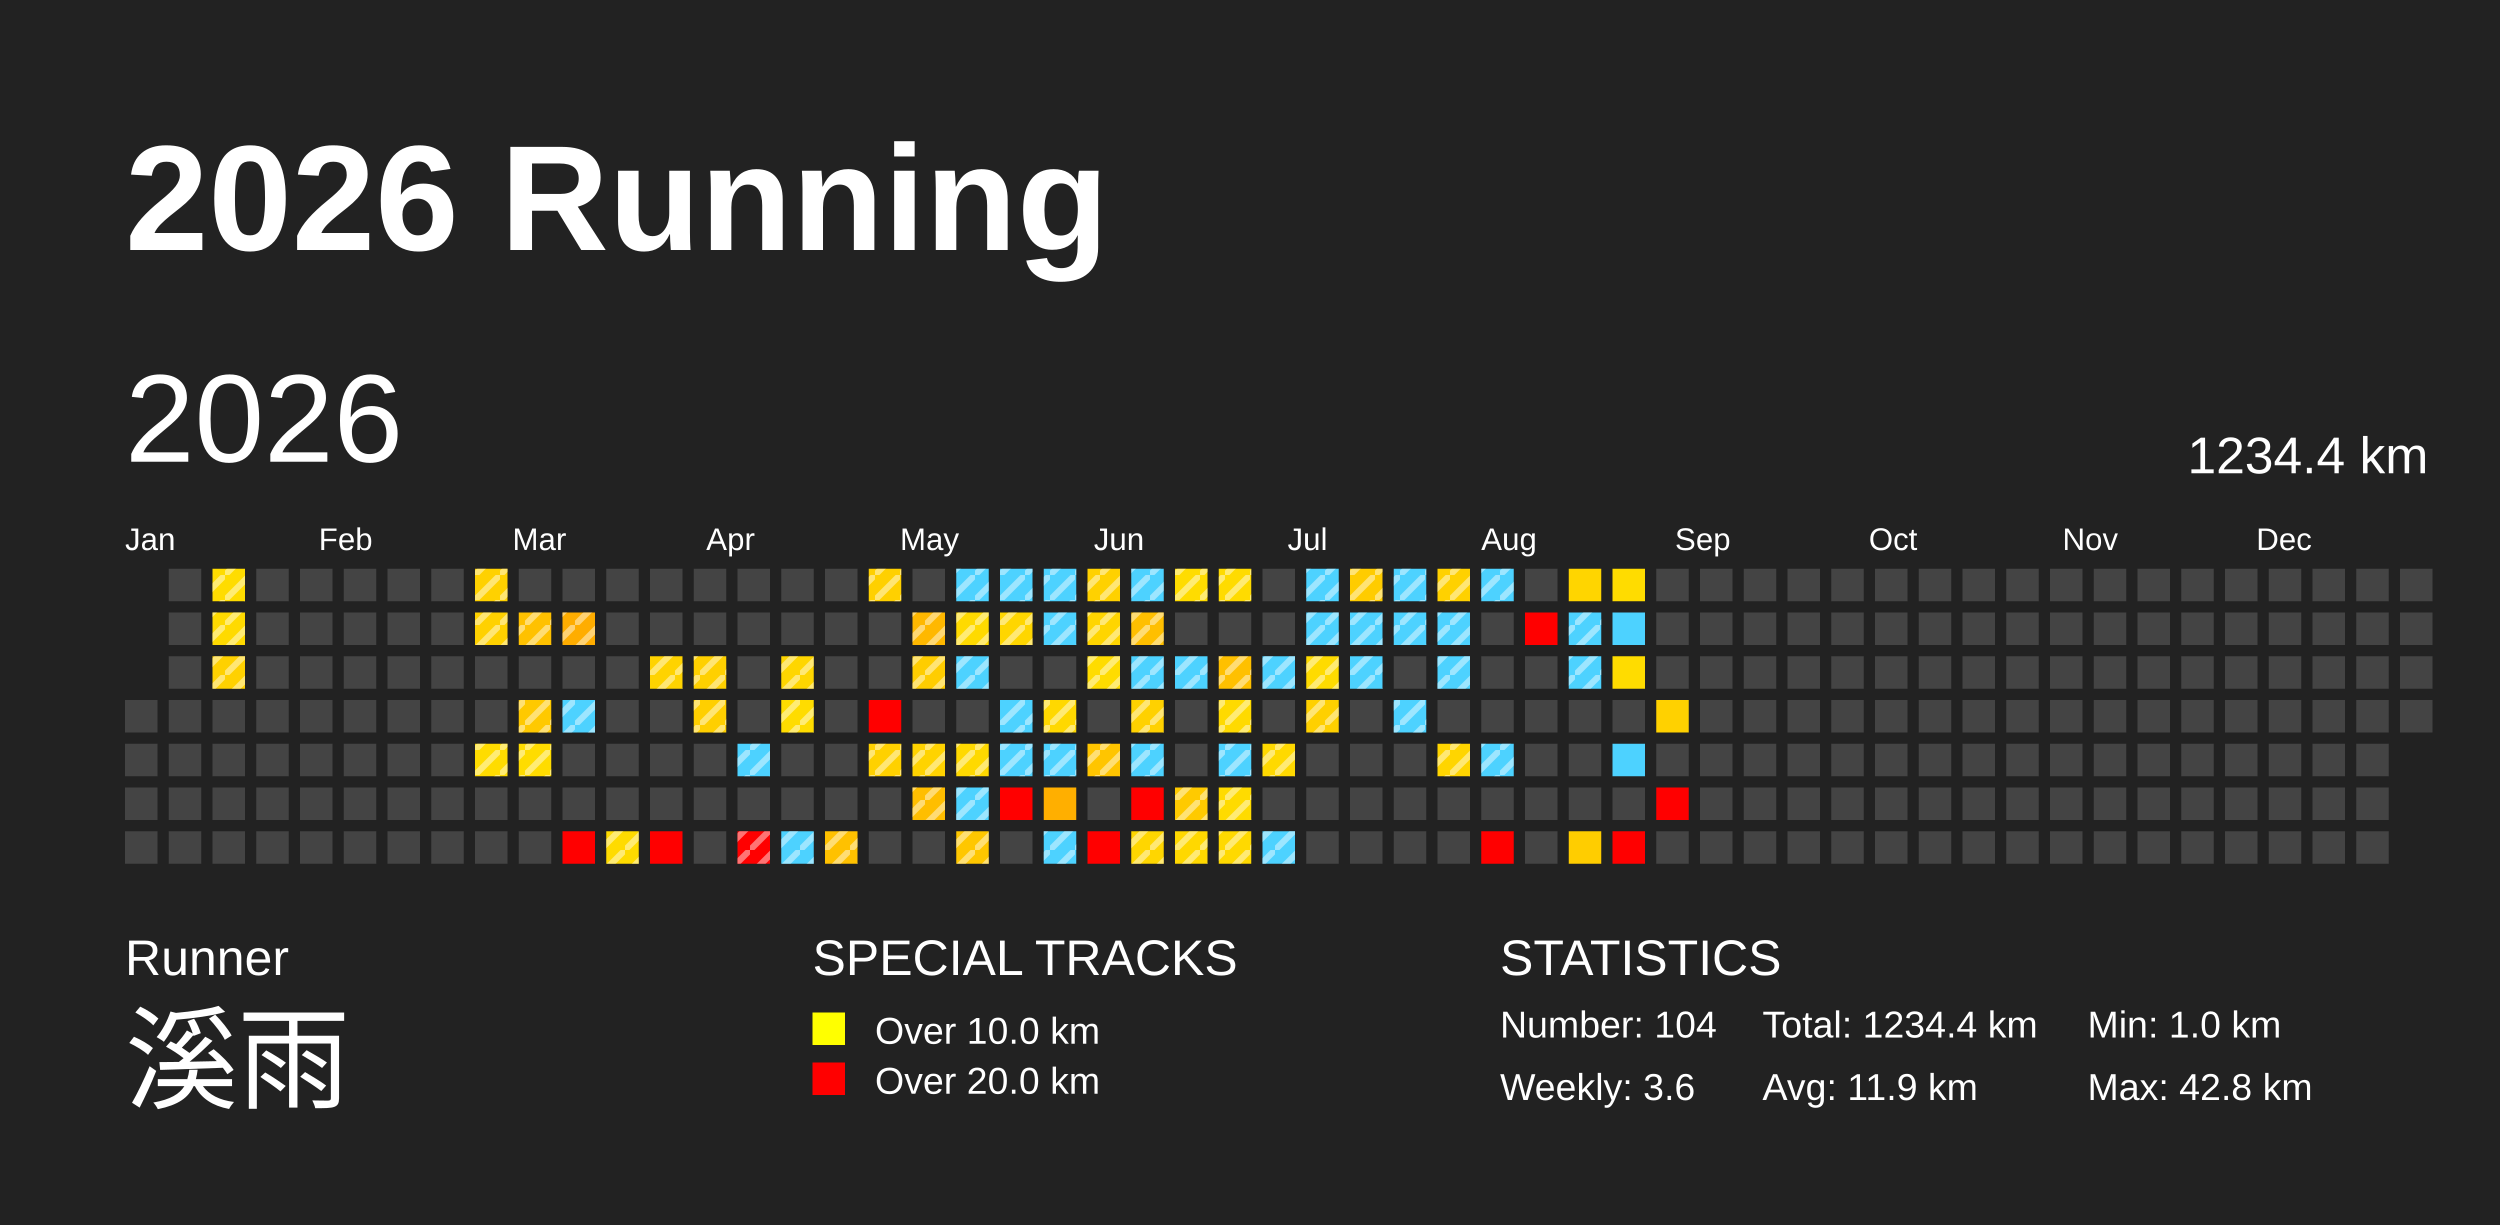
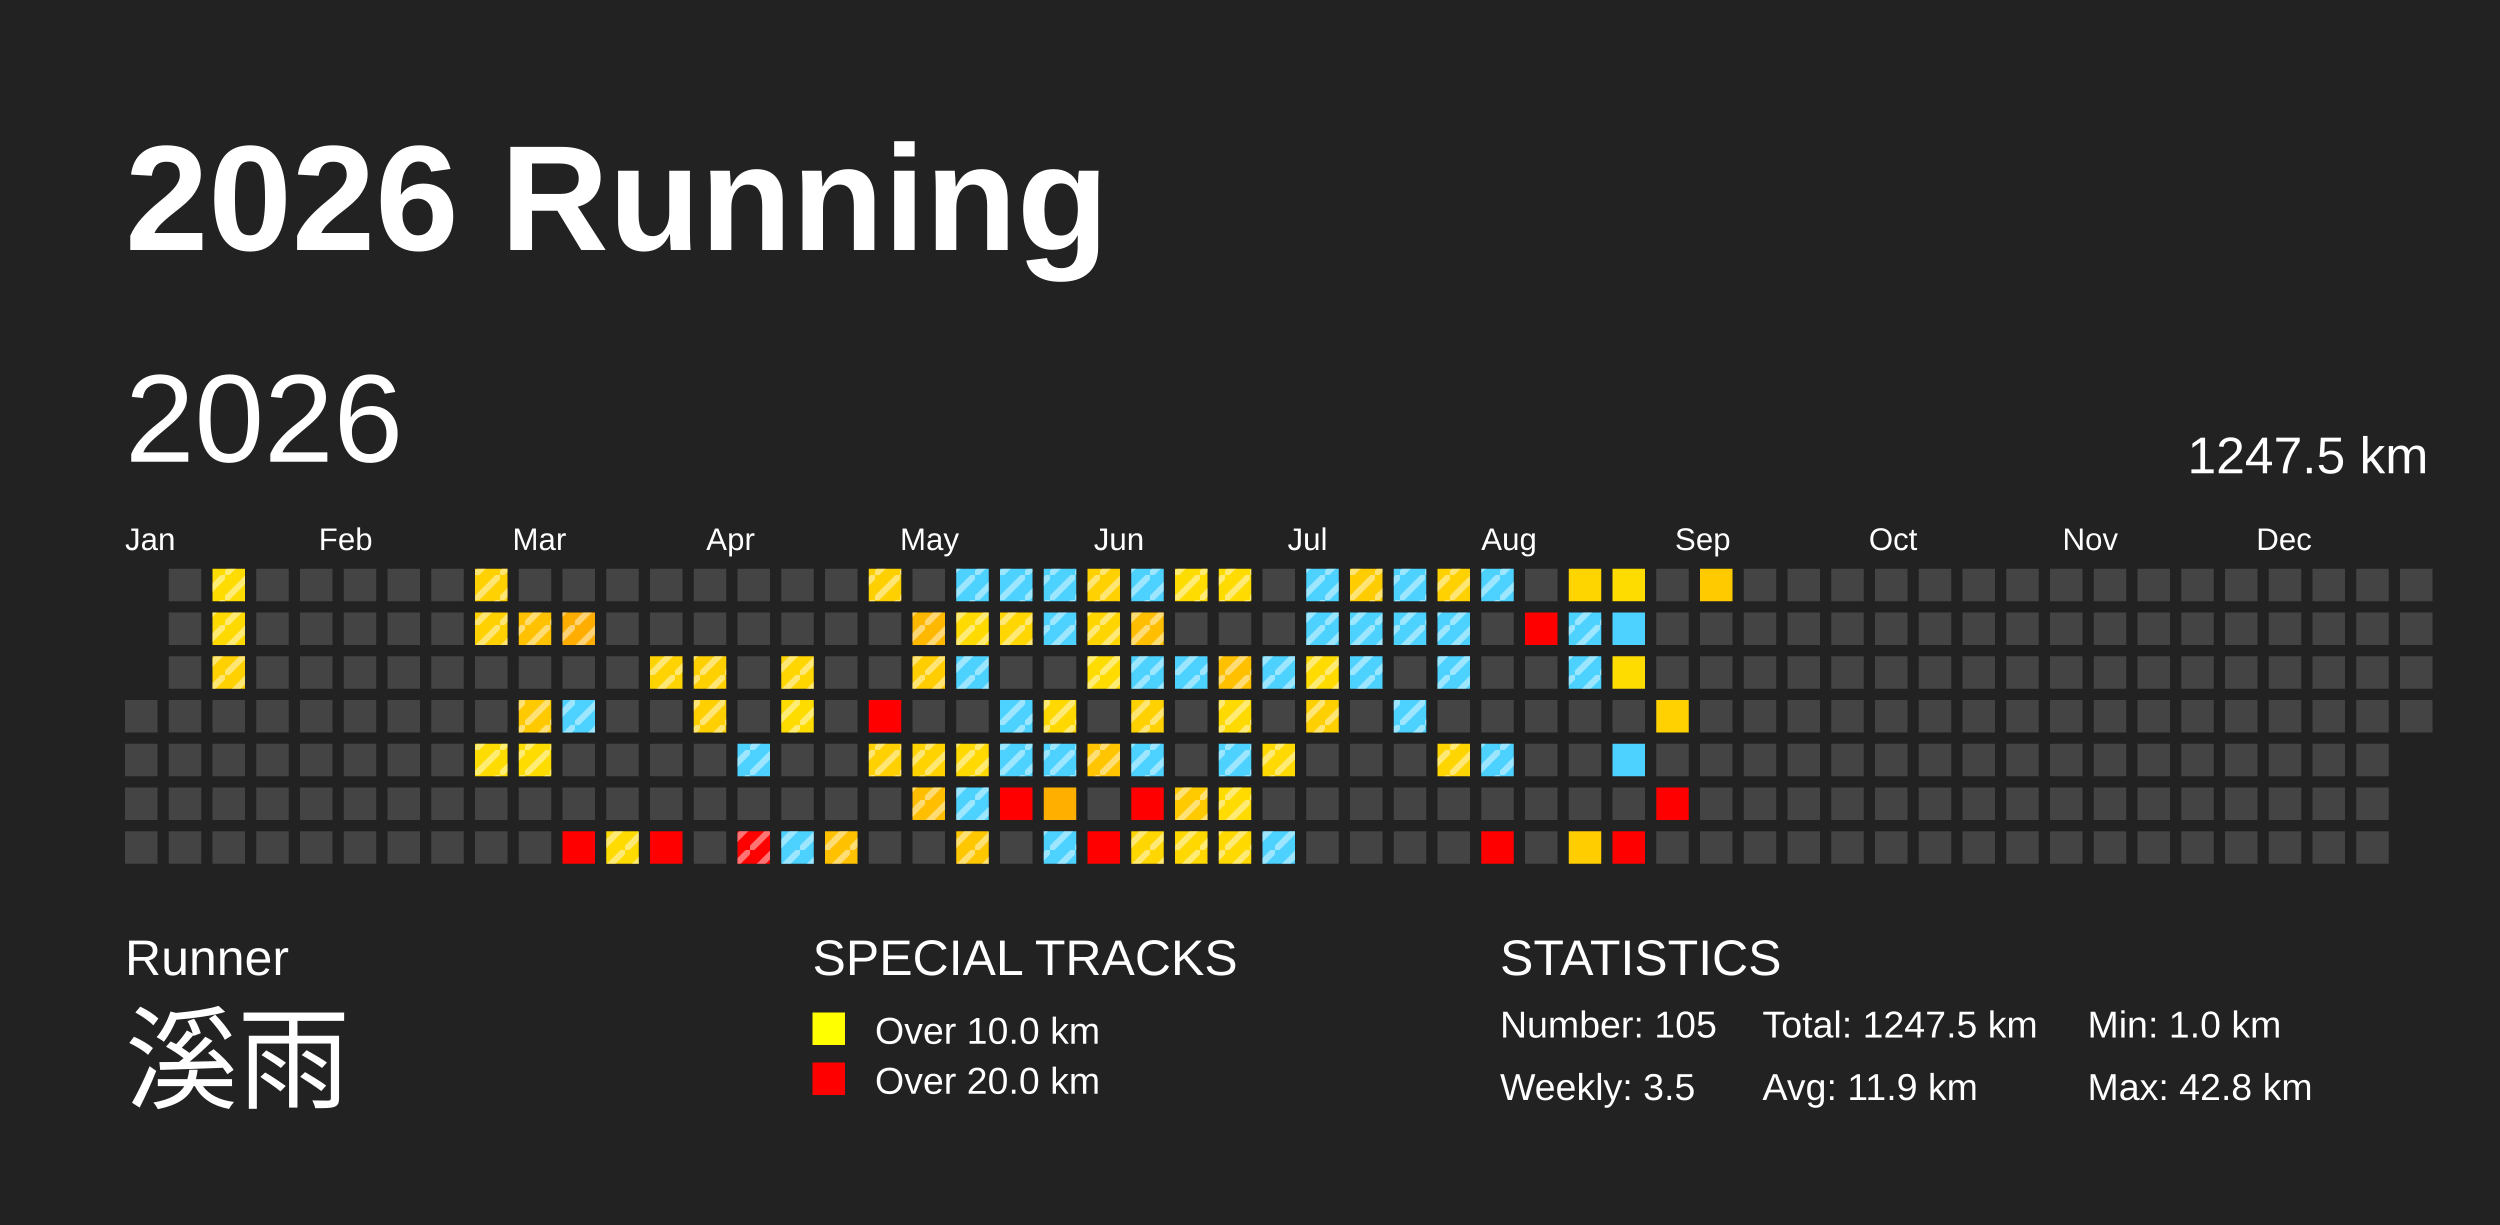
<svg xmlns="http://www.w3.org/2000/svg" baseProfile="full" height="98mm" version="1.1" viewBox="0,0,200,98" width="200mm">
  <defs>
    <pattern height="2" id="indoor-stripe" patternUnits="userSpaceOnUse" width="2">
      <line stroke="white" stroke-opacity="0.45" stroke-width="0.5" x1="0" x2="2" y1="2" y2="0" />
    </pattern>
  </defs>
  <rect fill="#222222" height="98" width="200" x="0" y="0" />
  <text fill="#FFFFFF" style="font-size:12px; font-family:Arial; font-weight:bold;" x="10" y="20">2026 Running</text>
  <text fill="#FFFFFF" style="font-size:4px; font-family:Arial" x="10" y="78">Runner</text>
  <text fill="#FFFFFF" style="font-size:9px; font-family:Arial" x="10" y="88">溪雨</text>
  <text fill="#FFFFFF" style="font-size:4px; font-family:Arial" x="65" y="78">SPECIAL TRACKS</text>
  <rect fill="yellow" height="2.6" width="2.6" x="65" y="81" />
  <text fill="#FFFFFF" style="font-size:3px; font-family:Arial" x="70" y="83.5">Over 10.0 km</text>
  <rect fill="red" height="2.6" width="2.6" x="65" y="85" />
  <text fill="#FFFFFF" style="font-size:3px; font-family:Arial" x="70" y="87.5">Over 20.0 km</text>
  <text fill="#FFFFFF" style="font-size:4px; font-family:Arial" x="120" y="78">STATISTICS</text>
-   <text fill="#FFFFFF" style="font-size:3px; font-family:Arial" x="120" y="83">Number: 104</text>
-   <text fill="#FFFFFF" style="font-size:3px; font-family:Arial" x="120" y="88">Weekly: 3.6</text>
-   <text fill="#FFFFFF" style="font-size:3px; font-family:Arial" x="141" y="83">Total: 1234.4 km</text>
+   <text fill="#FFFFFF" style="font-size:3px; font-family:Arial" x="120" y="83">Number: 105</text>
+   <text fill="#FFFFFF" style="font-size:3px; font-family:Arial" x="120" y="88">Weekly: 3.5</text>
+   <text fill="#FFFFFF" style="font-size:3px; font-family:Arial" x="141" y="83">Total: 1247.5 km</text>
  <text fill="#FFFFFF" style="font-size:3px; font-family:Arial" x="141" y="88">Avg: 11.9 km</text>
  <text fill="#FFFFFF" style="font-size:3px; font-family:Arial" x="167" y="83">Min: 1.0 km</text>
  <text fill="#FFFFFF" style="font-size:3px; font-family:Arial" x="167" y="88">Max: 42.8 km</text>
  <text dominant-baseline="hanging" fill="#FFFFFF" style="font-size:10.0px; font-family:Arial;" x="10" y="30">2026</text>
-   <text dominant-baseline="hanging" fill="#FFFFFF" style="font-size:4.125px; font-family:Arial;" x="175" y="35">1234.4 km</text>
+   <text dominant-baseline="hanging" fill="#FFFFFF" style="font-size:4.125px; font-family:Arial;" x="175" y="35">1247.5 km</text>
  <text fill="#FFFFFF" style="font-size:2.5px; font-family:Arial" x="10.0" y="44">Jan</text>
  <text fill="#FFFFFF" style="font-size:2.5px; font-family:Arial" x="25.5" y="44">Feb</text>
  <text fill="#FFFFFF" style="font-size:2.5px; font-family:Arial" x="41.0" y="44">Mar</text>
  <text fill="#FFFFFF" style="font-size:2.5px; font-family:Arial" x="56.5" y="44">Apr</text>
  <text fill="#FFFFFF" style="font-size:2.5px; font-family:Arial" x="72.0" y="44">May</text>
  <text fill="#FFFFFF" style="font-size:2.5px; font-family:Arial" x="87.5" y="44">Jun</text>
  <text fill="#FFFFFF" style="font-size:2.5px; font-family:Arial" x="103.0" y="44">Jul</text>
  <text fill="#FFFFFF" style="font-size:2.5px; font-family:Arial" x="118.5" y="44">Aug</text>
  <text fill="#FFFFFF" style="font-size:2.5px; font-family:Arial" x="134.0" y="44">Sep</text>
  <text fill="#FFFFFF" style="font-size:2.5px; font-family:Arial" x="149.5" y="44">Oct</text>
  <text fill="#FFFFFF" style="font-size:2.5px; font-family:Arial" x="165.0" y="44">Nov</text>
  <text fill="#FFFFFF" style="font-size:2.5px; font-family:Arial" x="180.5" y="44">Dec</text>
  <rect fill="#444444" height="2.6" width="2.6" x="10.0" y="56.0" />
  <rect fill="#444444" height="2.6" width="2.6" x="10.0" y="59.5" />
  <rect fill="#444444" height="2.6" width="2.6" x="10.0" y="63.0" />
  <rect fill="#444444" height="2.6" width="2.6" x="10.0" y="66.5" />
  <rect fill="#444444" height="2.6" width="2.6" x="13.5" y="45.5" />
  <rect fill="#444444" height="2.6" width="2.6" x="13.5" y="49.0" />
  <rect fill="#444444" height="2.6" width="2.6" x="13.5" y="52.5" />
  <rect fill="#444444" height="2.6" width="2.6" x="13.5" y="56.0" />
  <rect fill="#444444" height="2.6" width="2.6" x="13.5" y="59.5" />
  <rect fill="#444444" height="2.6" width="2.6" x="13.5" y="63.0" />
  <rect fill="#444444" height="2.6" width="2.6" x="13.5" y="66.5" />
  <rect fill="#ffdc00" height="2.6" width="2.6" x="17.0" y="45.5" />
  <rect fill="url(#indoor-stripe)" height="2.6" style="pointer-events: none;" width="2.6" x="17.0" y="45.5" />
  <rect fill="#ffda00" height="2.6" width="2.6" x="17.0" y="49.0" />
  <rect fill="url(#indoor-stripe)" height="2.6" style="pointer-events: none;" width="2.6" x="17.0" y="49.0" />
  <rect fill="#ffd100" height="2.6" width="2.6" x="17.0" y="52.5" />
  <rect fill="url(#indoor-stripe)" height="2.6" style="pointer-events: none;" width="2.6" x="17.0" y="52.5" />
  <rect fill="#444444" height="2.6" width="2.6" x="17.0" y="56.0" />
  <rect fill="#444444" height="2.6" width="2.6" x="17.0" y="59.5" />
  <rect fill="#444444" height="2.6" width="2.6" x="17.0" y="63.0" />
  <rect fill="#444444" height="2.6" width="2.6" x="17.0" y="66.5" />
  <rect fill="#444444" height="2.6" width="2.6" x="20.5" y="45.5" />
  <rect fill="#444444" height="2.6" width="2.6" x="20.5" y="49.0" />
  <rect fill="#444444" height="2.6" width="2.6" x="20.5" y="52.5" />
  <rect fill="#444444" height="2.6" width="2.6" x="20.5" y="56.0" />
  <rect fill="#444444" height="2.6" width="2.6" x="20.5" y="59.5" />
  <rect fill="#444444" height="2.6" width="2.6" x="20.5" y="63.0" />
  <rect fill="#444444" height="2.6" width="2.6" x="20.5" y="66.5" />
  <rect fill="#444444" height="2.6" width="2.6" x="24.0" y="45.5" />
  <rect fill="#444444" height="2.6" width="2.6" x="24.0" y="49.0" />
  <rect fill="#444444" height="2.6" width="2.6" x="24.0" y="52.5" />
  <rect fill="#444444" height="2.6" width="2.6" x="24.0" y="56.0" />
  <rect fill="#444444" height="2.6" width="2.6" x="24.0" y="59.5" />
  <rect fill="#444444" height="2.6" width="2.6" x="24.0" y="63.0" />
  <rect fill="#444444" height="2.6" width="2.6" x="24.0" y="66.5" />
  <rect fill="#444444" height="2.6" width="2.6" x="27.5" y="45.5" />
  <rect fill="#444444" height="2.6" width="2.6" x="27.5" y="49.0" />
  <rect fill="#444444" height="2.6" width="2.6" x="27.5" y="52.5" />
  <rect fill="#444444" height="2.6" width="2.6" x="27.5" y="56.0" />
  <rect fill="#444444" height="2.6" width="2.6" x="27.5" y="59.5" />
  <rect fill="#444444" height="2.6" width="2.6" x="27.5" y="63.0" />
  <rect fill="#444444" height="2.6" width="2.6" x="27.5" y="66.5" />
  <rect fill="#444444" height="2.6" width="2.6" x="31.0" y="45.5" />
  <rect fill="#444444" height="2.6" width="2.6" x="31.0" y="49.0" />
  <rect fill="#444444" height="2.6" width="2.6" x="31.0" y="52.5" />
  <rect fill="#444444" height="2.6" width="2.6" x="31.0" y="56.0" />
  <rect fill="#444444" height="2.6" width="2.6" x="31.0" y="59.5" />
  <rect fill="#444444" height="2.6" width="2.6" x="31.0" y="63.0" />
  <rect fill="#444444" height="2.6" width="2.6" x="31.0" y="66.5" />
  <rect fill="#444444" height="2.6" width="2.6" x="34.5" y="45.5" />
  <rect fill="#444444" height="2.6" width="2.6" x="34.5" y="49.0" />
  <rect fill="#444444" height="2.6" width="2.6" x="34.5" y="52.5" />
  <rect fill="#444444" height="2.6" width="2.6" x="34.5" y="56.0" />
  <rect fill="#444444" height="2.6" width="2.6" x="34.5" y="59.5" />
  <rect fill="#444444" height="2.6" width="2.6" x="34.5" y="63.0" />
  <rect fill="#444444" height="2.6" width="2.6" x="34.5" y="66.5" />
  <rect fill="#ffd100" height="2.6" width="2.6" x="38.0" y="45.5" />
  <rect fill="url(#indoor-stripe)" height="2.6" style="pointer-events: none;" width="2.6" x="38.0" y="45.5" />
  <rect fill="#ffd100" height="2.6" width="2.6" x="38.0" y="49.0" />
  <rect fill="url(#indoor-stripe)" height="2.6" style="pointer-events: none;" width="2.6" x="38.0" y="49.0" />
  <rect fill="#444444" height="2.6" width="2.6" x="38.0" y="52.5" />
  <rect fill="#444444" height="2.6" width="2.6" x="38.0" y="56.0" />
  <rect fill="#ffdc00" height="2.6" width="2.6" x="38.0" y="59.5" />
  <rect fill="url(#indoor-stripe)" height="2.6" style="pointer-events: none;" width="2.6" x="38.0" y="59.5" />
  <rect fill="#444444" height="2.6" width="2.6" x="38.0" y="63.0" />
  <rect fill="#444444" height="2.6" width="2.6" x="38.0" y="66.5" />
  <rect fill="#444444" height="2.6" width="2.6" x="41.5" y="45.5" />
  <rect fill="#ffc100" height="2.6" width="2.6" x="41.5" y="49.0" />
  <rect fill="url(#indoor-stripe)" height="2.6" style="pointer-events: none;" width="2.6" x="41.5" y="49.0" />
  <rect fill="#444444" height="2.6" width="2.6" x="41.5" y="52.5" />
  <rect fill="#ffc900" height="2.6" width="2.6" x="41.5" y="56.0" />
  <rect fill="url(#indoor-stripe)" height="2.6" style="pointer-events: none;" width="2.6" x="41.5" y="56.0" />
  <rect fill="#ffdc00" height="2.6" width="2.6" x="41.5" y="59.5" />
  <rect fill="url(#indoor-stripe)" height="2.6" style="pointer-events: none;" width="2.6" x="41.5" y="59.5" />
  <rect fill="#444444" height="2.6" width="2.6" x="41.5" y="63.0" />
  <rect fill="#444444" height="2.6" width="2.6" x="41.5" y="66.5" />
  <rect fill="#444444" height="2.6" width="2.6" x="45.0" y="45.5" />
  <rect fill="#ffad00" height="2.6" width="2.6" x="45.0" y="49.0" />
  <rect fill="url(#indoor-stripe)" height="2.6" style="pointer-events: none;" width="2.6" x="45.0" y="49.0" />
  <rect fill="#444444" height="2.6" width="2.6" x="45.0" y="52.5" />
  <rect fill="#4dd2ff" height="2.6" width="2.6" x="45.0" y="56.0" />
  <rect fill="url(#indoor-stripe)" height="2.6" style="pointer-events: none;" width="2.6" x="45.0" y="56.0" />
  <rect fill="#444444" height="2.6" width="2.6" x="45.0" y="59.5" />
  <rect fill="#444444" height="2.6" width="2.6" x="45.0" y="63.0" />
  <rect fill="red" height="2.6" width="2.6" x="45.0" y="66.5" />
  <rect fill="#444444" height="2.6" width="2.6" x="48.5" y="45.5" />
  <rect fill="#444444" height="2.6" width="2.6" x="48.5" y="49.0" />
  <rect fill="#444444" height="2.6" width="2.6" x="48.5" y="52.5" />
  <rect fill="#444444" height="2.6" width="2.6" x="48.5" y="56.0" />
  <rect fill="#444444" height="2.6" width="2.6" x="48.5" y="59.5" />
  <rect fill="#444444" height="2.6" width="2.6" x="48.5" y="63.0" />
  <rect fill="#ffdb00" height="2.6" width="2.6" x="48.5" y="66.5" />
  <rect fill="url(#indoor-stripe)" height="2.6" style="pointer-events: none;" width="2.6" x="48.5" y="66.5" />
  <rect fill="#444444" height="2.6" width="2.6" x="52.0" y="45.5" />
  <rect fill="#444444" height="2.6" width="2.6" x="52.0" y="49.0" />
  <rect fill="#ffd300" height="2.6" width="2.6" x="52.0" y="52.5" />
  <rect fill="url(#indoor-stripe)" height="2.6" style="pointer-events: none;" width="2.6" x="52.0" y="52.5" />
  <rect fill="#444444" height="2.6" width="2.6" x="52.0" y="56.0" />
  <rect fill="#444444" height="2.6" width="2.6" x="52.0" y="59.5" />
  <rect fill="#444444" height="2.6" width="2.6" x="52.0" y="63.0" />
  <rect fill="red" height="2.6" width="2.6" x="52.0" y="66.5" />
  <rect fill="#444444" height="2.6" width="2.6" x="55.5" y="45.5" />
  <rect fill="#444444" height="2.6" width="2.6" x="55.5" y="49.0" />
  <rect fill="#ffd000" height="2.6" width="2.6" x="55.5" y="52.5" />
  <rect fill="url(#indoor-stripe)" height="2.6" style="pointer-events: none;" width="2.6" x="55.5" y="52.5" />
  <rect fill="#ffcf00" height="2.6" width="2.6" x="55.5" y="56.0" />
  <rect fill="url(#indoor-stripe)" height="2.6" style="pointer-events: none;" width="2.6" x="55.5" y="56.0" />
  <rect fill="#444444" height="2.6" width="2.6" x="55.5" y="59.5" />
  <rect fill="#444444" height="2.6" width="2.6" x="55.5" y="63.0" />
  <rect fill="#444444" height="2.6" width="2.6" x="55.5" y="66.5" />
  <rect fill="#444444" height="2.6" width="2.6" x="59.0" y="45.5" />
  <rect fill="#444444" height="2.6" width="2.6" x="59.0" y="49.0" />
  <rect fill="#444444" height="2.6" width="2.6" x="59.0" y="52.5" />
  <rect fill="#444444" height="2.6" width="2.6" x="59.0" y="56.0" />
  <rect fill="#4dd2ff" height="2.6" width="2.6" x="59.0" y="59.5" />
  <rect fill="url(#indoor-stripe)" height="2.6" style="pointer-events: none;" width="2.6" x="59.0" y="59.5" />
  <rect fill="#444444" height="2.6" width="2.6" x="59.0" y="63.0" />
  <rect fill="red" height="2.6" width="2.6" x="59.0" y="66.5" />
  <rect fill="url(#indoor-stripe)" height="2.6" style="pointer-events: none;" width="2.6" x="59.0" y="66.5" />
  <rect fill="#444444" height="2.6" width="2.6" x="62.5" y="45.5" />
  <rect fill="#444444" height="2.6" width="2.6" x="62.5" y="49.0" />
  <rect fill="#ffd600" height="2.6" width="2.6" x="62.5" y="52.5" />
  <rect fill="url(#indoor-stripe)" height="2.6" style="pointer-events: none;" width="2.6" x="62.5" y="52.5" />
  <rect fill="#ffdc00" height="2.6" width="2.6" x="62.5" y="56.0" />
  <rect fill="url(#indoor-stripe)" height="2.6" style="pointer-events: none;" width="2.6" x="62.5" y="56.0" />
  <rect fill="#444444" height="2.6" width="2.6" x="62.5" y="59.5" />
  <rect fill="#444444" height="2.6" width="2.6" x="62.5" y="63.0" />
  <rect fill="#4dd2ff" height="2.6" width="2.6" x="62.5" y="66.5" />
  <rect fill="url(#indoor-stripe)" height="2.6" style="pointer-events: none;" width="2.6" x="62.5" y="66.5" />
  <rect fill="#444444" height="2.6" width="2.6" x="66.0" y="45.5" />
  <rect fill="#444444" height="2.6" width="2.6" x="66.0" y="49.0" />
  <rect fill="#444444" height="2.6" width="2.6" x="66.0" y="52.5" />
  <rect fill="#444444" height="2.6" width="2.6" x="66.0" y="56.0" />
  <rect fill="#444444" height="2.6" width="2.6" x="66.0" y="59.5" />
  <rect fill="#444444" height="2.6" width="2.6" x="66.0" y="63.0" />
  <rect fill="#ffc100" height="2.6" width="2.6" x="66.0" y="66.5" />
  <rect fill="url(#indoor-stripe)" height="2.6" style="pointer-events: none;" width="2.6" x="66.0" y="66.5" />
  <rect fill="#ffd000" height="2.6" width="2.6" x="69.5" y="45.5" />
  <rect fill="url(#indoor-stripe)" height="2.6" style="pointer-events: none;" width="2.6" x="69.5" y="45.5" />
  <rect fill="#444444" height="2.6" width="2.6" x="69.5" y="49.0" />
  <rect fill="#444444" height="2.6" width="2.6" x="69.5" y="52.5" />
  <rect fill="red" height="2.6" width="2.6" x="69.5" y="56.0" />
  <rect fill="#ffd100" height="2.6" width="2.6" x="69.5" y="59.5" />
  <rect fill="url(#indoor-stripe)" height="2.6" style="pointer-events: none;" width="2.6" x="69.5" y="59.5" />
  <rect fill="#444444" height="2.6" width="2.6" x="69.5" y="63.0" />
  <rect fill="#444444" height="2.6" width="2.6" x="69.5" y="66.5" />
  <rect fill="#444444" height="2.6" width="2.6" x="73.0" y="45.5" />
  <rect fill="#ffb800" height="2.6" width="2.6" x="73.0" y="49.0" />
  <rect fill="url(#indoor-stripe)" height="2.6" style="pointer-events: none;" width="2.6" x="73.0" y="49.0" />
  <rect fill="#ffcd00" height="2.6" width="2.6" x="73.0" y="52.5" />
  <rect fill="url(#indoor-stripe)" height="2.6" style="pointer-events: none;" width="2.6" x="73.0" y="52.5" />
  <rect fill="#444444" height="2.6" width="2.6" x="73.0" y="56.0" />
  <rect fill="#ffd300" height="2.6" width="2.6" x="73.0" y="59.5" />
  <rect fill="url(#indoor-stripe)" height="2.6" style="pointer-events: none;" width="2.6" x="73.0" y="59.5" />
  <rect fill="#ffbe00" height="2.6" width="2.6" x="73.0" y="63.0" />
  <rect fill="url(#indoor-stripe)" height="2.6" style="pointer-events: none;" width="2.6" x="73.0" y="63.0" />
  <rect fill="#444444" height="2.6" width="2.6" x="73.0" y="66.5" />
  <rect fill="#4dd2ff" height="2.6" width="2.6" x="76.5" y="45.5" />
  <rect fill="url(#indoor-stripe)" height="2.6" style="pointer-events: none;" width="2.6" x="76.5" y="45.5" />
  <rect fill="#ffda00" height="2.6" width="2.6" x="76.5" y="49.0" />
  <rect fill="url(#indoor-stripe)" height="2.6" style="pointer-events: none;" width="2.6" x="76.5" y="49.0" />
  <rect fill="#4dd2ff" height="2.6" width="2.6" x="76.5" y="52.5" />
  <rect fill="url(#indoor-stripe)" height="2.6" style="pointer-events: none;" width="2.6" x="76.5" y="52.5" />
  <rect fill="#444444" height="2.6" width="2.6" x="76.5" y="56.0" />
  <rect fill="#ffd900" height="2.6" width="2.6" x="76.5" y="59.5" />
  <rect fill="url(#indoor-stripe)" height="2.6" style="pointer-events: none;" width="2.6" x="76.5" y="59.5" />
  <rect fill="#4dd2ff" height="2.6" width="2.6" x="76.5" y="63.0" />
  <rect fill="url(#indoor-stripe)" height="2.6" style="pointer-events: none;" width="2.6" x="76.5" y="63.0" />
  <rect fill="#ffc700" height="2.6" width="2.6" x="76.5" y="66.5" />
  <rect fill="url(#indoor-stripe)" height="2.6" style="pointer-events: none;" width="2.6" x="76.5" y="66.5" />
  <rect fill="#4dd2ff" height="2.6" width="2.6" x="80.0" y="45.5" />
  <rect fill="url(#indoor-stripe)" height="2.6" style="pointer-events: none;" width="2.6" x="80.0" y="45.5" />
  <rect fill="#ffd600" height="2.6" width="2.6" x="80.0" y="49.0" />
  <rect fill="url(#indoor-stripe)" height="2.6" style="pointer-events: none;" width="2.6" x="80.0" y="49.0" />
  <rect fill="#444444" height="2.6" width="2.6" x="80.0" y="52.5" />
  <rect fill="#4dd2ff" height="2.6" width="2.6" x="80.0" y="56.0" />
  <rect fill="url(#indoor-stripe)" height="2.6" style="pointer-events: none;" width="2.6" x="80.0" y="56.0" />
  <rect fill="#4dd2ff" height="2.6" width="2.6" x="80.0" y="59.5" />
  <rect fill="url(#indoor-stripe)" height="2.6" style="pointer-events: none;" width="2.6" x="80.0" y="59.5" />
  <rect fill="red" height="2.6" width="2.6" x="80.0" y="63.0" />
  <rect fill="#444444" height="2.6" width="2.6" x="80.0" y="66.5" />
  <rect fill="#4dd2ff" height="2.6" width="2.6" x="83.5" y="45.5" />
  <rect fill="url(#indoor-stripe)" height="2.6" style="pointer-events: none;" width="2.6" x="83.5" y="45.5" />
  <rect fill="#4dd2ff" height="2.6" width="2.6" x="83.5" y="49.0" />
  <rect fill="url(#indoor-stripe)" height="2.6" style="pointer-events: none;" width="2.6" x="83.5" y="49.0" />
  <rect fill="#444444" height="2.6" width="2.6" x="83.5" y="52.5" />
  <rect fill="#ffd800" height="2.6" width="2.6" x="83.5" y="56.0" />
  <rect fill="url(#indoor-stripe)" height="2.6" style="pointer-events: none;" width="2.6" x="83.5" y="56.0" />
  <rect fill="#4dd2ff" height="2.6" width="2.6" x="83.5" y="59.5" />
  <rect fill="url(#indoor-stripe)" height="2.6" style="pointer-events: none;" width="2.6" x="83.5" y="59.5" />
  <rect fill="#ffaf00" height="2.6" width="2.6" x="83.5" y="63.0" />
  <rect fill="#4dd2ff" height="2.6" width="2.6" x="83.5" y="66.5" />
  <rect fill="url(#indoor-stripe)" height="2.6" style="pointer-events: none;" width="2.6" x="83.5" y="66.5" />
  <rect fill="#ffd100" height="2.6" width="2.6" x="87.0" y="45.5" />
  <rect fill="url(#indoor-stripe)" height="2.6" style="pointer-events: none;" width="2.6" x="87.0" y="45.5" />
  <rect fill="#ffd500" height="2.6" width="2.6" x="87.0" y="49.0" />
  <rect fill="url(#indoor-stripe)" height="2.6" style="pointer-events: none;" width="2.6" x="87.0" y="49.0" />
  <rect fill="#ffdc00" height="2.6" width="2.6" x="87.0" y="52.5" />
  <rect fill="url(#indoor-stripe)" height="2.6" style="pointer-events: none;" width="2.6" x="87.0" y="52.5" />
  <rect fill="#444444" height="2.6" width="2.6" x="87.0" y="56.0" />
  <rect fill="#ffc500" height="2.6" width="2.6" x="87.0" y="59.5" />
  <rect fill="url(#indoor-stripe)" height="2.6" style="pointer-events: none;" width="2.6" x="87.0" y="59.5" />
  <rect fill="#444444" height="2.6" width="2.6" x="87.0" y="63.0" />
  <rect fill="red" height="2.6" width="2.6" x="87.0" y="66.5" />
  <rect fill="#4dd2ff" height="2.6" width="2.6" x="90.5" y="45.5" />
  <rect fill="url(#indoor-stripe)" height="2.6" style="pointer-events: none;" width="2.6" x="90.5" y="45.5" />
  <rect fill="#ffbf00" height="2.6" width="2.6" x="90.5" y="49.0" />
  <rect fill="url(#indoor-stripe)" height="2.6" style="pointer-events: none;" width="2.6" x="90.5" y="49.0" />
  <rect fill="#4dd2ff" height="2.6" width="2.6" x="90.5" y="52.5" />
  <rect fill="url(#indoor-stripe)" height="2.6" style="pointer-events: none;" width="2.6" x="90.5" y="52.5" />
  <rect fill="#ffd100" height="2.6" width="2.6" x="90.5" y="56.0" />
  <rect fill="url(#indoor-stripe)" height="2.6" style="pointer-events: none;" width="2.6" x="90.5" y="56.0" />
  <rect fill="#4dd2ff" height="2.6" width="2.6" x="90.5" y="59.5" />
  <rect fill="url(#indoor-stripe)" height="2.6" style="pointer-events: none;" width="2.6" x="90.5" y="59.5" />
  <rect fill="red" height="2.6" width="2.6" x="90.5" y="63.0" />
  <rect fill="#ffd600" height="2.6" width="2.6" x="90.5" y="66.5" />
  <rect fill="url(#indoor-stripe)" height="2.6" style="pointer-events: none;" width="2.6" x="90.5" y="66.5" />
  <rect fill="#ffdc00" height="2.6" width="2.6" x="94.0" y="45.5" />
  <rect fill="url(#indoor-stripe)" height="2.6" style="pointer-events: none;" width="2.6" x="94.0" y="45.5" />
  <rect fill="#444444" height="2.6" width="2.6" x="94.0" y="49.0" />
  <rect fill="#4dd2ff" height="2.6" width="2.6" x="94.0" y="52.5" />
  <rect fill="url(#indoor-stripe)" height="2.6" style="pointer-events: none;" width="2.6" x="94.0" y="52.5" />
  <rect fill="#444444" height="2.6" width="2.6" x="94.0" y="56.0" />
  <rect fill="#444444" height="2.6" width="2.6" x="94.0" y="59.5" />
  <rect fill="#ffca00" height="2.6" width="2.6" x="94.0" y="63.0" />
  <rect fill="url(#indoor-stripe)" height="2.6" style="pointer-events: none;" width="2.6" x="94.0" y="63.0" />
  <rect fill="#ffd800" height="2.6" width="2.6" x="94.0" y="66.5" />
  <rect fill="url(#indoor-stripe)" height="2.6" style="pointer-events: none;" width="2.6" x="94.0" y="66.5" />
  <rect fill="#ffdb00" height="2.6" width="2.6" x="97.5" y="45.5" />
  <rect fill="url(#indoor-stripe)" height="2.6" style="pointer-events: none;" width="2.6" x="97.5" y="45.5" />
  <rect fill="#444444" height="2.6" width="2.6" x="97.5" y="49.0" />
  <rect fill="#ffc000" height="2.6" width="2.6" x="97.5" y="52.5" />
  <rect fill="url(#indoor-stripe)" height="2.6" style="pointer-events: none;" width="2.6" x="97.5" y="52.5" />
  <rect fill="#ffda00" height="2.6" width="2.6" x="97.5" y="56.0" />
  <rect fill="url(#indoor-stripe)" height="2.6" style="pointer-events: none;" width="2.6" x="97.5" y="56.0" />
  <rect fill="#4dd2ff" height="2.6" width="2.6" x="97.5" y="59.5" />
  <rect fill="url(#indoor-stripe)" height="2.6" style="pointer-events: none;" width="2.6" x="97.5" y="59.5" />
  <rect fill="#ffdb00" height="2.6" width="2.6" x="97.5" y="63.0" />
  <rect fill="url(#indoor-stripe)" height="2.6" style="pointer-events: none;" width="2.6" x="97.5" y="63.0" />
  <rect fill="#ffd900" height="2.6" width="2.6" x="97.5" y="66.5" />
  <rect fill="url(#indoor-stripe)" height="2.6" style="pointer-events: none;" width="2.6" x="97.5" y="66.5" />
  <rect fill="#444444" height="2.6" width="2.6" x="101.0" y="45.5" />
  <rect fill="#444444" height="2.6" width="2.6" x="101.0" y="49.0" />
  <rect fill="#4dd2ff" height="2.6" width="2.6" x="101.0" y="52.5" />
  <rect fill="url(#indoor-stripe)" height="2.6" style="pointer-events: none;" width="2.6" x="101.0" y="52.5" />
  <rect fill="#444444" height="2.6" width="2.6" x="101.0" y="56.0" />
  <rect fill="#ffd900" height="2.6" width="2.6" x="101.0" y="59.5" />
  <rect fill="url(#indoor-stripe)" height="2.6" style="pointer-events: none;" width="2.6" x="101.0" y="59.5" />
  <rect fill="#444444" height="2.6" width="2.6" x="101.0" y="63.0" />
  <rect fill="#4dd2ff" height="2.6" width="2.6" x="101.0" y="66.5" />
  <rect fill="url(#indoor-stripe)" height="2.6" style="pointer-events: none;" width="2.6" x="101.0" y="66.5" />
  <rect fill="#4dd2ff" height="2.6" width="2.6" x="104.5" y="45.5" />
  <rect fill="url(#indoor-stripe)" height="2.6" style="pointer-events: none;" width="2.6" x="104.5" y="45.5" />
  <rect fill="#4dd2ff" height="2.6" width="2.6" x="104.5" y="49.0" />
  <rect fill="url(#indoor-stripe)" height="2.6" style="pointer-events: none;" width="2.6" x="104.5" y="49.0" />
  <rect fill="#ffdb00" height="2.6" width="2.6" x="104.5" y="52.5" />
  <rect fill="url(#indoor-stripe)" height="2.6" style="pointer-events: none;" width="2.6" x="104.5" y="52.5" />
  <rect fill="#ffd000" height="2.6" width="2.6" x="104.5" y="56.0" />
  <rect fill="url(#indoor-stripe)" height="2.6" style="pointer-events: none;" width="2.6" x="104.5" y="56.0" />
  <rect fill="#444444" height="2.6" width="2.6" x="104.5" y="59.5" />
  <rect fill="#444444" height="2.6" width="2.6" x="104.5" y="63.0" />
  <rect fill="#444444" height="2.6" width="2.6" x="104.5" y="66.5" />
  <rect fill="#ffcc00" height="2.6" width="2.6" x="108.0" y="45.5" />
  <rect fill="url(#indoor-stripe)" height="2.6" style="pointer-events: none;" width="2.6" x="108.0" y="45.5" />
  <rect fill="#4dd2ff" height="2.6" width="2.6" x="108.0" y="49.0" />
  <rect fill="url(#indoor-stripe)" height="2.6" style="pointer-events: none;" width="2.6" x="108.0" y="49.0" />
  <rect fill="#4dd2ff" height="2.6" width="2.6" x="108.0" y="52.5" />
  <rect fill="url(#indoor-stripe)" height="2.6" style="pointer-events: none;" width="2.6" x="108.0" y="52.5" />
  <rect fill="#444444" height="2.6" width="2.6" x="108.0" y="56.0" />
  <rect fill="#444444" height="2.6" width="2.6" x="108.0" y="59.5" />
  <rect fill="#444444" height="2.6" width="2.6" x="108.0" y="63.0" />
  <rect fill="#444444" height="2.6" width="2.6" x="108.0" y="66.5" />
  <rect fill="#4dd2ff" height="2.6" width="2.6" x="111.5" y="45.5" />
  <rect fill="url(#indoor-stripe)" height="2.6" style="pointer-events: none;" width="2.6" x="111.5" y="45.5" />
  <rect fill="#4dd2ff" height="2.6" width="2.6" x="111.5" y="49.0" />
  <rect fill="url(#indoor-stripe)" height="2.6" style="pointer-events: none;" width="2.6" x="111.5" y="49.0" />
  <rect fill="#444444" height="2.6" width="2.6" x="111.5" y="52.5" />
  <rect fill="#4dd2ff" height="2.6" width="2.6" x="111.5" y="56.0" />
  <rect fill="url(#indoor-stripe)" height="2.6" style="pointer-events: none;" width="2.6" x="111.5" y="56.0" />
  <rect fill="#444444" height="2.6" width="2.6" x="111.5" y="59.5" />
  <rect fill="#444444" height="2.6" width="2.6" x="111.5" y="63.0" />
  <rect fill="#444444" height="2.6" width="2.6" x="111.5" y="66.5" />
  <rect fill="#ffd100" height="2.6" width="2.6" x="115.0" y="45.5" />
  <rect fill="url(#indoor-stripe)" height="2.6" style="pointer-events: none;" width="2.6" x="115.0" y="45.5" />
  <rect fill="#4dd2ff" height="2.6" width="2.6" x="115.0" y="49.0" />
  <rect fill="url(#indoor-stripe)" height="2.6" style="pointer-events: none;" width="2.6" x="115.0" y="49.0" />
  <rect fill="#4dd2ff" height="2.6" width="2.6" x="115.0" y="52.5" />
  <rect fill="url(#indoor-stripe)" height="2.6" style="pointer-events: none;" width="2.6" x="115.0" y="52.5" />
  <rect fill="#444444" height="2.6" width="2.6" x="115.0" y="56.0" />
  <rect fill="#ffd500" height="2.6" width="2.6" x="115.0" y="59.5" />
  <rect fill="url(#indoor-stripe)" height="2.6" style="pointer-events: none;" width="2.6" x="115.0" y="59.5" />
  <rect fill="#444444" height="2.6" width="2.6" x="115.0" y="63.0" />
  <rect fill="#444444" height="2.6" width="2.6" x="115.0" y="66.5" />
  <rect fill="#4dd2ff" height="2.6" width="2.6" x="118.5" y="45.5" />
  <rect fill="url(#indoor-stripe)" height="2.6" style="pointer-events: none;" width="2.6" x="118.5" y="45.5" />
  <rect fill="#444444" height="2.6" width="2.6" x="118.5" y="49.0" />
  <rect fill="#444444" height="2.6" width="2.6" x="118.5" y="52.5" />
  <rect fill="#444444" height="2.6" width="2.6" x="118.5" y="56.0" />
  <rect fill="#4dd2ff" height="2.6" width="2.6" x="118.5" y="59.5" />
  <rect fill="url(#indoor-stripe)" height="2.6" style="pointer-events: none;" width="2.6" x="118.5" y="59.5" />
  <rect fill="#444444" height="2.6" width="2.6" x="118.5" y="63.0" />
  <rect fill="red" height="2.6" width="2.6" x="118.5" y="66.5" />
  <rect fill="#444444" height="2.6" width="2.6" x="122.0" y="45.5" />
  <rect fill="red" height="2.6" width="2.6" x="122.0" y="49.0" />
  <rect fill="#444444" height="2.6" width="2.6" x="122.0" y="52.5" />
  <rect fill="#444444" height="2.6" width="2.6" x="122.0" y="56.0" />
  <rect fill="#444444" height="2.6" width="2.6" x="122.0" y="59.5" />
  <rect fill="#444444" height="2.6" width="2.6" x="122.0" y="63.0" />
  <rect fill="#444444" height="2.6" width="2.6" x="122.0" y="66.5" />
  <rect fill="#ffd500" height="2.6" width="2.6" x="125.5" y="45.5" />
  <rect fill="#4dd2ff" height="2.6" width="2.6" x="125.5" y="49.0" />
  <rect fill="url(#indoor-stripe)" height="2.6" style="pointer-events: none;" width="2.6" x="125.5" y="49.0" />
  <rect fill="#4dd2ff" height="2.6" width="2.6" x="125.5" y="52.5" />
  <rect fill="url(#indoor-stripe)" height="2.6" style="pointer-events: none;" width="2.6" x="125.5" y="52.5" />
  <rect fill="#444444" height="2.6" width="2.6" x="125.5" y="56.0" />
  <rect fill="#444444" height="2.6" width="2.6" x="125.5" y="59.5" />
  <rect fill="#444444" height="2.6" width="2.6" x="125.5" y="63.0" />
  <rect fill="#ffcd00" height="2.6" width="2.6" x="125.5" y="66.5" />
  <rect fill="#ffdc00" height="2.6" width="2.6" x="129.0" y="45.5" />
  <rect fill="#4dd2ff" height="2.6" width="2.6" x="129.0" y="49.0" />
  <rect fill="#ffdc00" height="2.6" width="2.6" x="129.0" y="52.5" />
  <rect fill="#444444" height="2.6" width="2.6" x="129.0" y="56.0" />
  <rect fill="#4dd2ff" height="2.6" width="2.6" x="129.0" y="59.5" />
  <rect fill="#444444" height="2.6" width="2.6" x="129.0" y="63.0" />
  <rect fill="red" height="2.6" width="2.6" x="129.0" y="66.5" />
  <rect fill="#444444" height="2.6" width="2.6" x="132.5" y="45.5" />
  <rect fill="#444444" height="2.6" width="2.6" x="132.5" y="49.0" />
  <rect fill="#444444" height="2.6" width="2.6" x="132.5" y="52.5" />
  <rect fill="#ffd100" height="2.6" width="2.6" x="132.5" y="56.0" />
  <rect fill="#444444" height="2.6" width="2.6" x="132.5" y="59.5" />
  <rect fill="red" height="2.6" width="2.6" x="132.5" y="63.0" />
  <rect fill="#444444" height="2.6" width="2.6" x="132.5" y="66.5" />
-   <rect fill="#444444" height="2.6" width="2.6" x="136.0" y="45.5" />
+   <rect fill="#ffcb00" height="2.6" width="2.6" x="136.0" y="45.5" />
  <rect fill="#444444" height="2.6" width="2.6" x="136.0" y="49.0" />
  <rect fill="#444444" height="2.6" width="2.6" x="136.0" y="52.5" />
  <rect fill="#444444" height="2.6" width="2.6" x="136.0" y="56.0" />
  <rect fill="#444444" height="2.6" width="2.6" x="136.0" y="59.5" />
  <rect fill="#444444" height="2.6" width="2.6" x="136.0" y="63.0" />
  <rect fill="#444444" height="2.6" width="2.6" x="136.0" y="66.5" />
  <rect fill="#444444" height="2.6" width="2.6" x="139.5" y="45.5" />
  <rect fill="#444444" height="2.6" width="2.6" x="139.5" y="49.0" />
  <rect fill="#444444" height="2.6" width="2.6" x="139.5" y="52.5" />
  <rect fill="#444444" height="2.6" width="2.6" x="139.5" y="56.0" />
  <rect fill="#444444" height="2.6" width="2.6" x="139.5" y="59.5" />
  <rect fill="#444444" height="2.6" width="2.6" x="139.5" y="63.0" />
  <rect fill="#444444" height="2.6" width="2.6" x="139.5" y="66.5" />
  <rect fill="#444444" height="2.6" width="2.6" x="143.0" y="45.5" />
  <rect fill="#444444" height="2.6" width="2.6" x="143.0" y="49.0" />
  <rect fill="#444444" height="2.6" width="2.6" x="143.0" y="52.5" />
  <rect fill="#444444" height="2.6" width="2.6" x="143.0" y="56.0" />
  <rect fill="#444444" height="2.6" width="2.6" x="143.0" y="59.5" />
  <rect fill="#444444" height="2.6" width="2.6" x="143.0" y="63.0" />
  <rect fill="#444444" height="2.6" width="2.6" x="143.0" y="66.5" />
  <rect fill="#444444" height="2.6" width="2.6" x="146.5" y="45.5" />
  <rect fill="#444444" height="2.6" width="2.6" x="146.5" y="49.0" />
  <rect fill="#444444" height="2.6" width="2.6" x="146.5" y="52.5" />
  <rect fill="#444444" height="2.6" width="2.6" x="146.5" y="56.0" />
  <rect fill="#444444" height="2.6" width="2.6" x="146.5" y="59.5" />
  <rect fill="#444444" height="2.6" width="2.6" x="146.5" y="63.0" />
  <rect fill="#444444" height="2.6" width="2.6" x="146.5" y="66.5" />
  <rect fill="#444444" height="2.6" width="2.6" x="150.0" y="45.5" />
  <rect fill="#444444" height="2.6" width="2.6" x="150.0" y="49.0" />
  <rect fill="#444444" height="2.6" width="2.6" x="150.0" y="52.5" />
  <rect fill="#444444" height="2.6" width="2.6" x="150.0" y="56.0" />
  <rect fill="#444444" height="2.6" width="2.6" x="150.0" y="59.5" />
  <rect fill="#444444" height="2.6" width="2.6" x="150.0" y="63.0" />
  <rect fill="#444444" height="2.6" width="2.6" x="150.0" y="66.5" />
  <rect fill="#444444" height="2.6" width="2.6" x="153.5" y="45.5" />
  <rect fill="#444444" height="2.6" width="2.6" x="153.5" y="49.0" />
  <rect fill="#444444" height="2.6" width="2.6" x="153.5" y="52.5" />
  <rect fill="#444444" height="2.6" width="2.6" x="153.5" y="56.0" />
  <rect fill="#444444" height="2.6" width="2.6" x="153.5" y="59.5" />
  <rect fill="#444444" height="2.6" width="2.6" x="153.5" y="63.0" />
  <rect fill="#444444" height="2.6" width="2.6" x="153.5" y="66.5" />
  <rect fill="#444444" height="2.6" width="2.6" x="157.0" y="45.5" />
  <rect fill="#444444" height="2.6" width="2.6" x="157.0" y="49.0" />
  <rect fill="#444444" height="2.6" width="2.6" x="157.0" y="52.5" />
  <rect fill="#444444" height="2.6" width="2.6" x="157.0" y="56.0" />
  <rect fill="#444444" height="2.6" width="2.6" x="157.0" y="59.5" />
  <rect fill="#444444" height="2.6" width="2.6" x="157.0" y="63.0" />
  <rect fill="#444444" height="2.6" width="2.6" x="157.0" y="66.5" />
  <rect fill="#444444" height="2.6" width="2.6" x="160.5" y="45.5" />
  <rect fill="#444444" height="2.6" width="2.6" x="160.5" y="49.0" />
  <rect fill="#444444" height="2.6" width="2.6" x="160.5" y="52.5" />
  <rect fill="#444444" height="2.6" width="2.6" x="160.5" y="56.0" />
  <rect fill="#444444" height="2.6" width="2.6" x="160.5" y="59.5" />
  <rect fill="#444444" height="2.6" width="2.6" x="160.5" y="63.0" />
  <rect fill="#444444" height="2.6" width="2.6" x="160.5" y="66.5" />
  <rect fill="#444444" height="2.6" width="2.6" x="164.0" y="45.5" />
  <rect fill="#444444" height="2.6" width="2.6" x="164.0" y="49.0" />
  <rect fill="#444444" height="2.6" width="2.6" x="164.0" y="52.5" />
  <rect fill="#444444" height="2.6" width="2.6" x="164.0" y="56.0" />
  <rect fill="#444444" height="2.6" width="2.6" x="164.0" y="59.5" />
  <rect fill="#444444" height="2.6" width="2.6" x="164.0" y="63.0" />
  <rect fill="#444444" height="2.6" width="2.6" x="164.0" y="66.5" />
  <rect fill="#444444" height="2.6" width="2.6" x="167.5" y="45.5" />
  <rect fill="#444444" height="2.6" width="2.6" x="167.5" y="49.0" />
  <rect fill="#444444" height="2.6" width="2.6" x="167.5" y="52.5" />
  <rect fill="#444444" height="2.6" width="2.6" x="167.5" y="56.0" />
  <rect fill="#444444" height="2.6" width="2.6" x="167.5" y="59.5" />
  <rect fill="#444444" height="2.6" width="2.6" x="167.5" y="63.0" />
  <rect fill="#444444" height="2.6" width="2.6" x="167.5" y="66.5" />
  <rect fill="#444444" height="2.6" width="2.6" x="171.0" y="45.5" />
  <rect fill="#444444" height="2.6" width="2.6" x="171.0" y="49.0" />
  <rect fill="#444444" height="2.6" width="2.6" x="171.0" y="52.5" />
  <rect fill="#444444" height="2.6" width="2.6" x="171.0" y="56.0" />
  <rect fill="#444444" height="2.6" width="2.6" x="171.0" y="59.5" />
  <rect fill="#444444" height="2.6" width="2.6" x="171.0" y="63.0" />
  <rect fill="#444444" height="2.6" width="2.6" x="171.0" y="66.5" />
  <rect fill="#444444" height="2.6" width="2.6" x="174.5" y="45.5" />
  <rect fill="#444444" height="2.6" width="2.6" x="174.5" y="49.0" />
  <rect fill="#444444" height="2.6" width="2.6" x="174.5" y="52.5" />
  <rect fill="#444444" height="2.6" width="2.6" x="174.5" y="56.0" />
  <rect fill="#444444" height="2.6" width="2.6" x="174.5" y="59.5" />
  <rect fill="#444444" height="2.6" width="2.6" x="174.5" y="63.0" />
  <rect fill="#444444" height="2.6" width="2.6" x="174.5" y="66.5" />
  <rect fill="#444444" height="2.6" width="2.6" x="178.0" y="45.5" />
  <rect fill="#444444" height="2.6" width="2.6" x="178.0" y="49.0" />
  <rect fill="#444444" height="2.6" width="2.6" x="178.0" y="52.5" />
  <rect fill="#444444" height="2.6" width="2.6" x="178.0" y="56.0" />
  <rect fill="#444444" height="2.6" width="2.6" x="178.0" y="59.5" />
  <rect fill="#444444" height="2.6" width="2.6" x="178.0" y="63.0" />
  <rect fill="#444444" height="2.6" width="2.6" x="178.0" y="66.5" />
  <rect fill="#444444" height="2.6" width="2.6" x="181.5" y="45.5" />
  <rect fill="#444444" height="2.6" width="2.6" x="181.5" y="49.0" />
  <rect fill="#444444" height="2.6" width="2.6" x="181.5" y="52.5" />
  <rect fill="#444444" height="2.6" width="2.6" x="181.5" y="56.0" />
  <rect fill="#444444" height="2.6" width="2.6" x="181.5" y="59.5" />
  <rect fill="#444444" height="2.6" width="2.6" x="181.5" y="63.0" />
  <rect fill="#444444" height="2.6" width="2.6" x="181.5" y="66.5" />
  <rect fill="#444444" height="2.6" width="2.6" x="185.0" y="45.5" />
  <rect fill="#444444" height="2.6" width="2.6" x="185.0" y="49.0" />
  <rect fill="#444444" height="2.6" width="2.6" x="185.0" y="52.5" />
  <rect fill="#444444" height="2.6" width="2.6" x="185.0" y="56.0" />
  <rect fill="#444444" height="2.6" width="2.6" x="185.0" y="59.5" />
  <rect fill="#444444" height="2.6" width="2.6" x="185.0" y="63.0" />
  <rect fill="#444444" height="2.6" width="2.6" x="185.0" y="66.5" />
  <rect fill="#444444" height="2.6" width="2.6" x="188.5" y="45.5" />
  <rect fill="#444444" height="2.6" width="2.6" x="188.5" y="49.0" />
  <rect fill="#444444" height="2.6" width="2.6" x="188.5" y="52.5" />
  <rect fill="#444444" height="2.6" width="2.6" x="188.5" y="56.0" />
  <rect fill="#444444" height="2.6" width="2.6" x="188.5" y="59.5" />
  <rect fill="#444444" height="2.6" width="2.6" x="188.5" y="63.0" />
  <rect fill="#444444" height="2.6" width="2.6" x="188.5" y="66.5" />
  <rect fill="#444444" height="2.6" width="2.6" x="192.0" y="45.5" />
  <rect fill="#444444" height="2.6" width="2.6" x="192.0" y="49.0" />
  <rect fill="#444444" height="2.6" width="2.6" x="192.0" y="52.5" />
  <rect fill="#444444" height="2.6" width="2.6" x="192.0" y="56.0" />
</svg>
